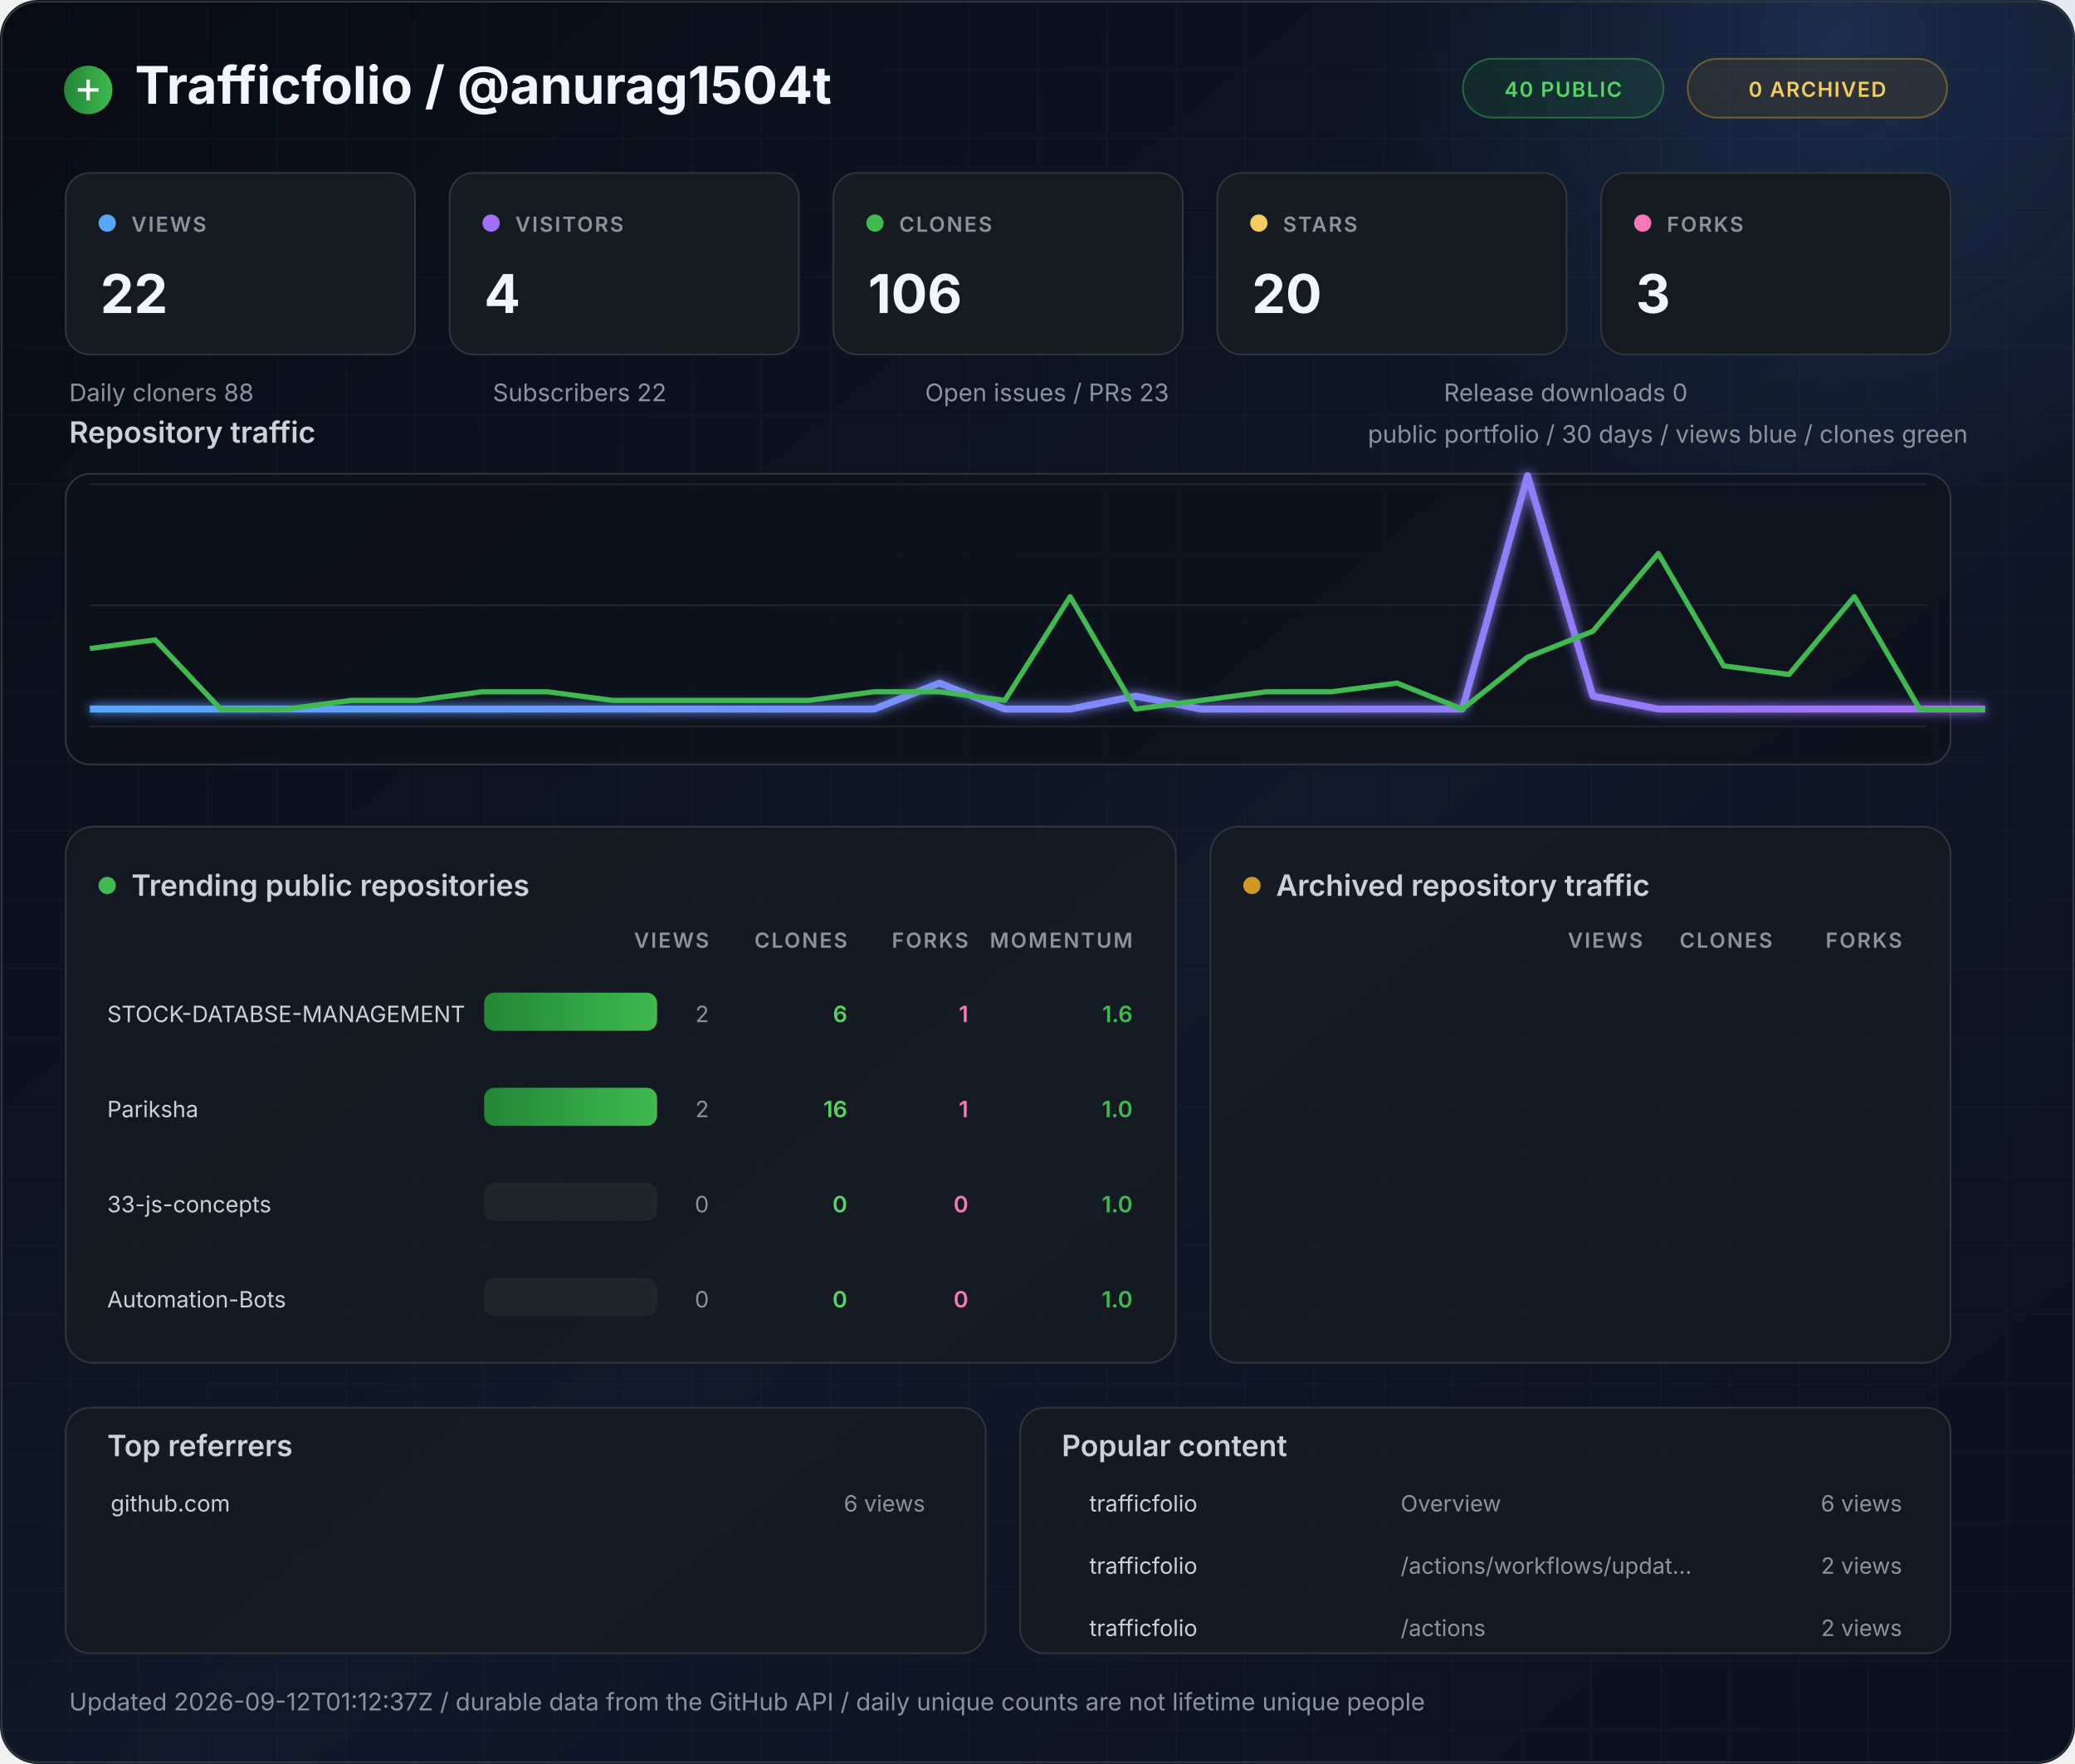
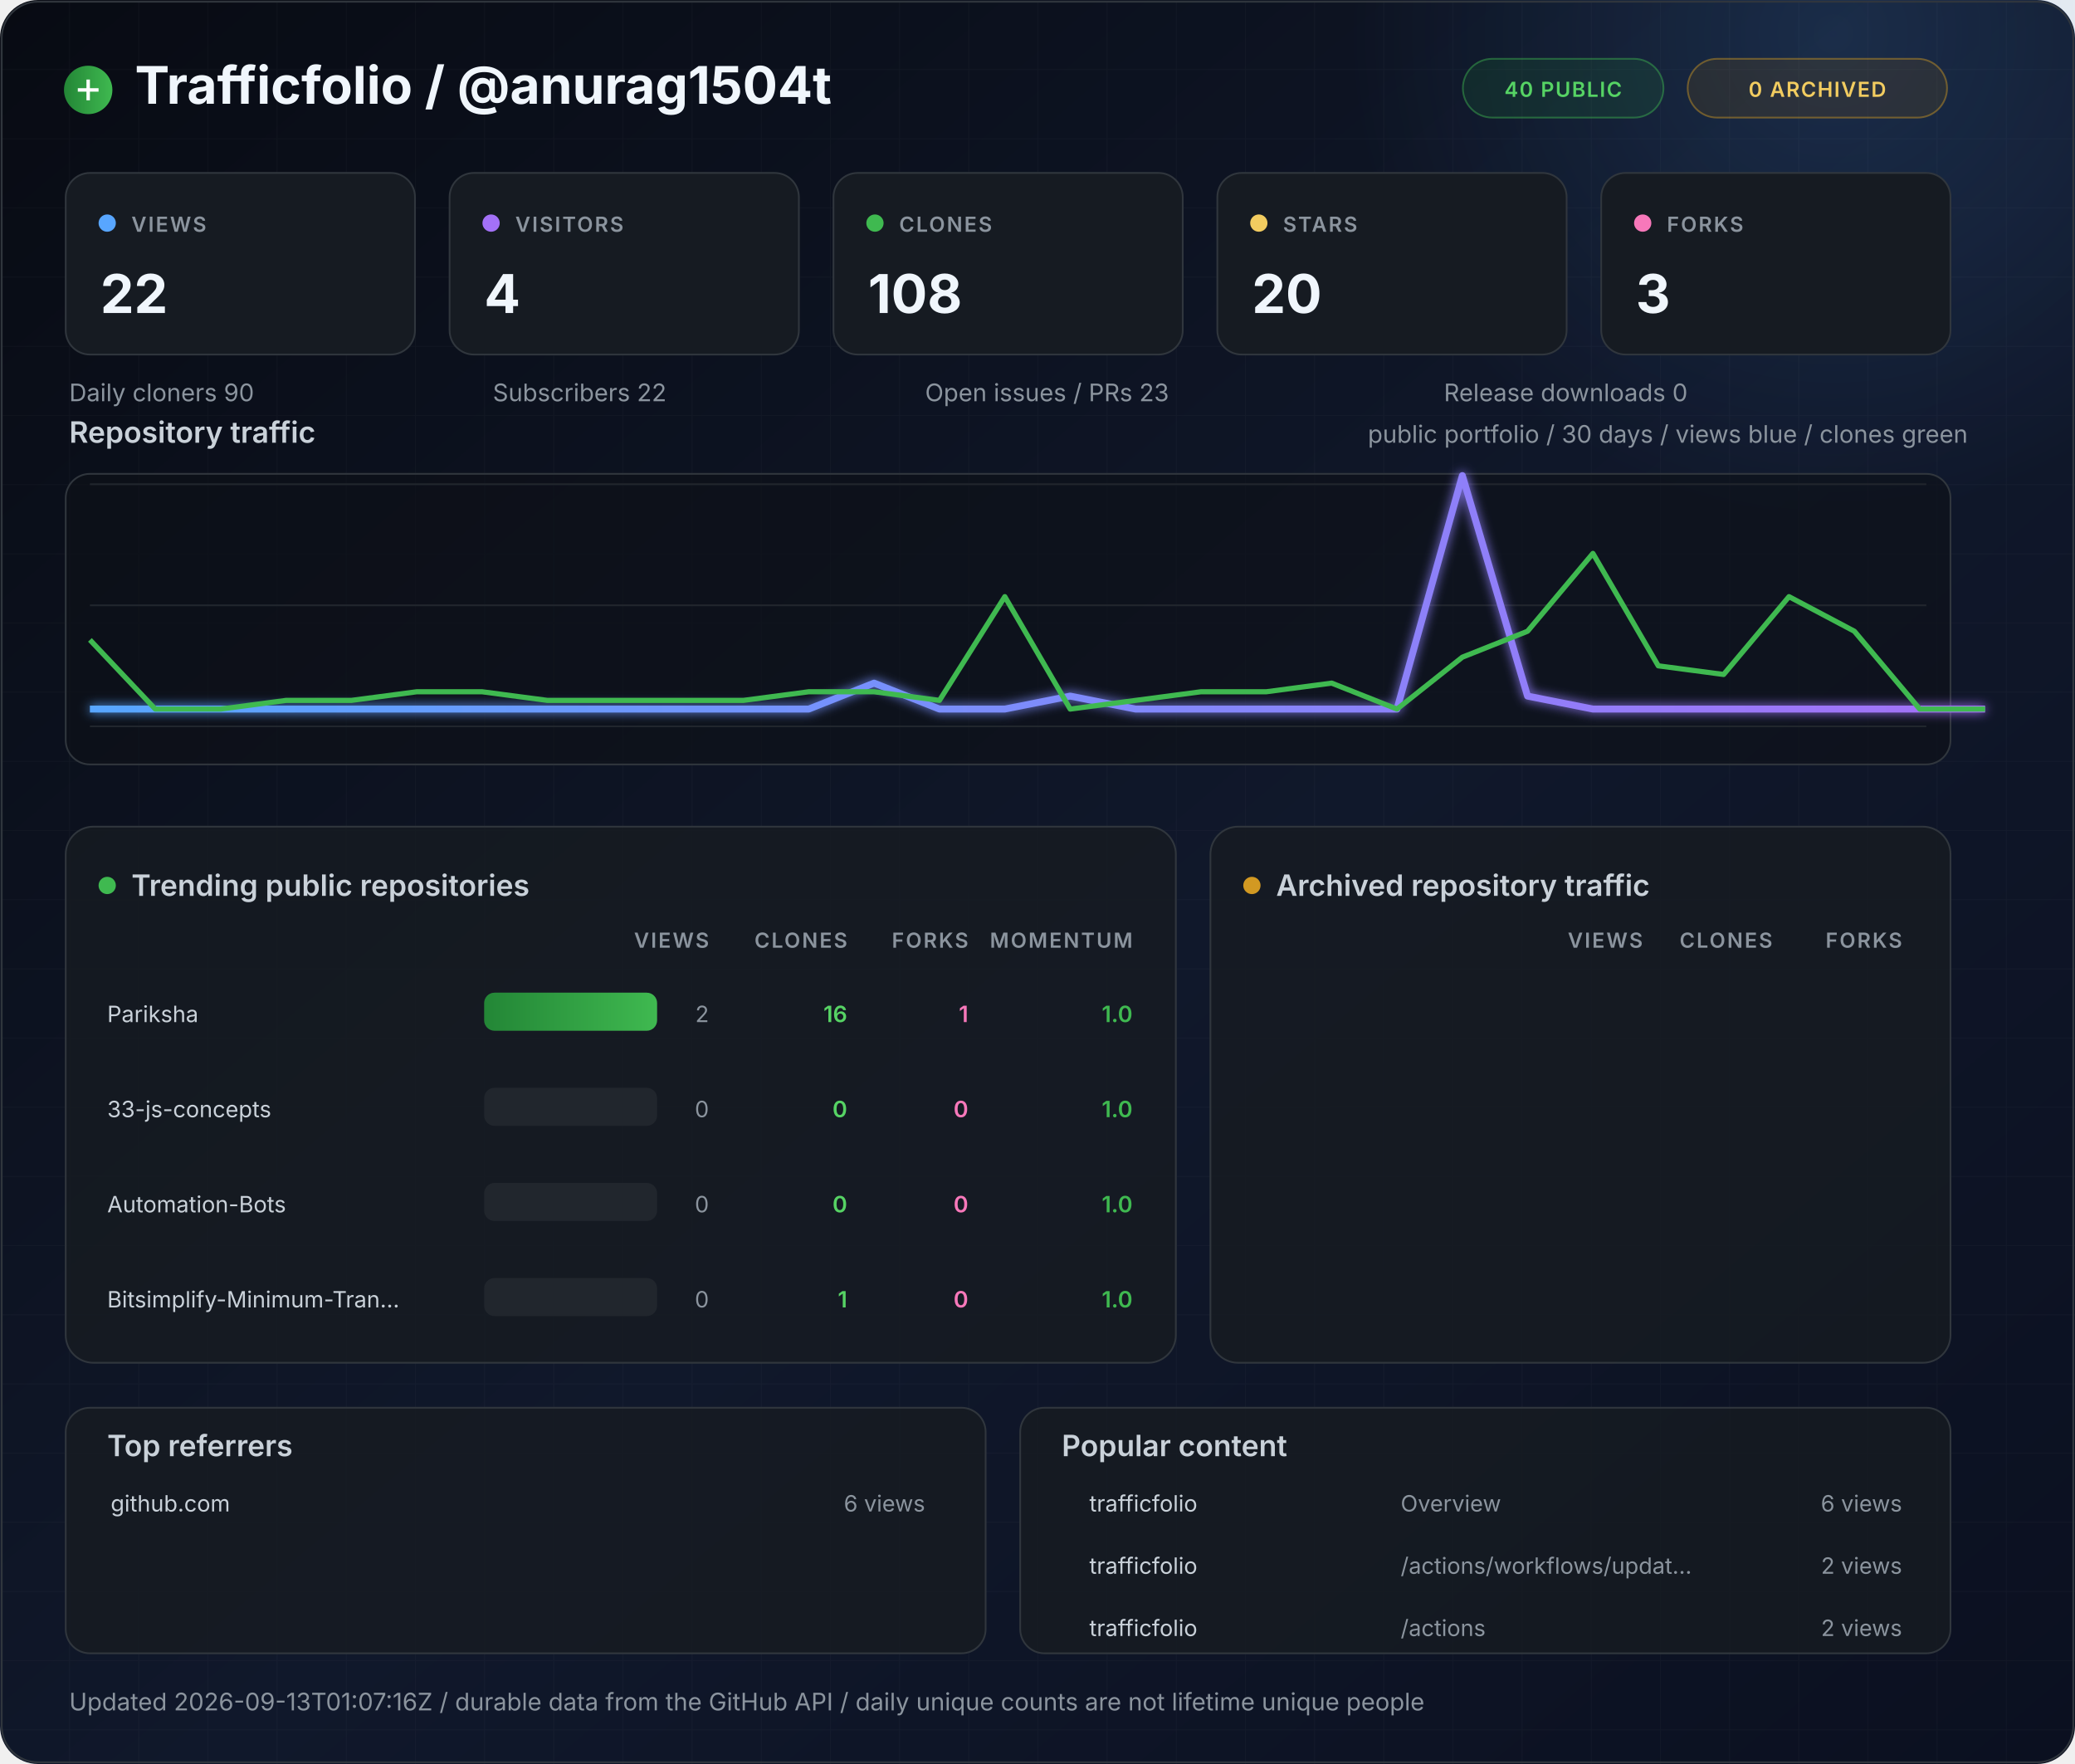
<svg xmlns="http://www.w3.org/2000/svg" width="1200" height="1020" viewBox="0 0 1200 1020" role="img" aria-label="Trafficfolio GitHub analytics dashboard for anurag1504t">
  <defs>
    <linearGradient id="bg" x1="0" y1="0" x2="1" y2="1">
      <stop stop-color="#080b13" />
      <stop offset=".55" stop-color="#10182b" />
      <stop offset="1" stop-color="#0b1020" />
    </linearGradient>
    <linearGradient id="line" x1="0" y1="0" x2="1" y2="0">
      <stop stop-color="#58a6ff" />
      <stop offset="1" stop-color="#a371f7" />
    </linearGradient>
    <linearGradient id="bar" x1="0" y1="0" x2="1" y2="0">
      <stop stop-color="#238636" />
      <stop offset="1" stop-color="#3fb950" />
    </linearGradient>
    <linearGradient id="archiveBar" x1="0" y1="0" x2="1" y2="0">
      <stop stop-color="#9e6a03" />
      <stop offset="1" stop-color="#f2cc60" />
    </linearGradient>
    <radialGradient id="ambient">
      <stop stop-color="#58a6ff" stop-opacity=".16" />
      <stop offset="1" stop-color="#58a6ff" stop-opacity="0" />
    </radialGradient>
    <pattern id="grid" width="40" height="40" patternUnits="userSpaceOnUse">
      <path d="M40 0H0V40" fill="none" stroke="#ffffff" stroke-opacity=".025" />
    </pattern>
    <filter id="glow">
      <feGaussianBlur stdDeviation="3" result="b" />
      <feMerge>
        <feMergeNode in="b" />
        <feMergeNode in="SourceGraphic" />
      </feMerge>
    </filter>
    <style>
    .title{font:750 30px -apple-system,BlinkMacSystemFont,"Segoe UI",sans-serif;fill:#f0f6fc}
    .subtitle{font:14px -apple-system,BlinkMacSystemFont,"Segoe UI",sans-serif;fill:#8b949e}
    .label{font:600 12px -apple-system,BlinkMacSystemFont,"Segoe UI",sans-serif;fill:#8b949e;letter-spacing:1px}
    .metric{font:700 31px -apple-system,BlinkMacSystemFont,"Segoe UI",sans-serif;fill:#f0f6fc}
    .section{font:600 17px -apple-system,BlinkMacSystemFont,"Segoe UI",sans-serif;fill:#c9d1d9}
    .repo,.value,.trend,.archive,.clone,.fork{font:13px -apple-system,BlinkMacSystemFont,"Segoe UI",sans-serif;fill:#c9d1d9}
    .value{fill:#8b949e} .trend{fill:#3fb950;font-weight:600} .archive{fill:#d29922}
    .clone{fill:#56d364;font-weight:600} .fork{fill:#f778ba;font-weight:600}
    .pill{font:600 12px -apple-system,BlinkMacSystemFont,"Segoe UI",sans-serif;letter-spacing:.7px}
  </style>
  </defs>
  <rect width="1200" height="1020" rx="22" fill="url(#bg)" />
  <rect width="1200" height="1020" rx="22" fill="url(#grid)" />
  <circle cx="1060" cy="20" r="280" fill="url(#ambient)" />
  <rect x="1" y="1" width="1198" height="1018" rx="21" fill="none" stroke="#30363d" />
  <circle cx="51" cy="52" r="14" fill="url(#bar)" />
  <path d="M45 52h12M51 46v12" stroke="#fff" stroke-width="2" />
  <text x="78" y="60" class="title">Trafficfolio / @anurag1504t</text>
  <rect x="846" y="34" width="116" height="34" rx="17" fill="#238636" fill-opacity=".16" stroke="#3fb950" stroke-opacity=".45" />
  <text x="904" y="56" text-anchor="middle" class="pill" fill="#56d364">40 PUBLIC</text>
  <rect x="976" y="34" width="150" height="34" rx="17" fill="#9e6a03" fill-opacity=".14" stroke="#d29922" stroke-opacity=".45" />
  <text x="1051" y="56" text-anchor="middle" class="pill" fill="#f2cc60">0 ARCHIVED</text>
  <rect x="38" y="100" width="202" height="105" rx="14" fill="#161b22" stroke="#30363d" />
  <circle cx="62" cy="129" r="5" fill="#58a6ff" />
  <text x="76" y="134" class="label">VIEWS</text>
  <text x="58" y="181" class="metric">22</text>
  <rect x="260" y="100" width="202" height="105" rx="14" fill="#161b22" stroke="#30363d" />
  <circle cx="284" cy="129" r="5" fill="#a371f7" />
  <text x="298" y="134" class="label">VISITORS</text>
  <text x="280" y="181" class="metric">4</text>
  <rect x="482" y="100" width="202" height="105" rx="14" fill="#161b22" stroke="#30363d" />
  <circle cx="506" cy="129" r="5" fill="#3fb950" />
  <text x="520" y="134" class="label">CLONES</text>
-   <text x="502" y="181" class="metric">106</text>
+   <text x="502" y="181" class="metric">108</text>
  <rect x="704" y="100" width="202" height="105" rx="14" fill="#161b22" stroke="#30363d" />
  <circle cx="728" cy="129" r="5" fill="#f2cc60" />
  <text x="742" y="134" class="label">STARS</text>
  <text x="724" y="181" class="metric">20</text>
  <rect x="926" y="100" width="202" height="105" rx="14" fill="#161b22" stroke="#30363d" />
  <circle cx="950" cy="129" r="5" fill="#f778ba" />
  <text x="964" y="134" class="label">FORKS</text>
  <text x="946" y="181" class="metric">3</text>
-   <text x="40" y="232" class="subtitle">Daily cloners 88</text>
+   <text x="40" y="232" class="subtitle">Daily cloners 90</text>
  <text x="285" y="232" class="subtitle">Subscribers 22</text>
  <text x="535" y="232" class="subtitle">Open issues / PRs 23</text>
  <text x="835" y="232" class="subtitle">Release downloads 0</text>
  <text x="40" y="256" class="section">Repository traffic</text>
  <text x="1138" y="256" text-anchor="end" class="subtitle">public portfolio / 30 days / views blue / clones green</text>
  <rect x="38" y="274" width="1090" height="168" rx="14" fill="#0d1117" fill-opacity=".62" stroke="#30363d" />
  <line x1="52" y1="420" x2="1114" y2="420" stroke="#21262d" />
  <line x1="52" y1="350" x2="1114" y2="350" stroke="#21262d" />
  <line x1="52" y1="280" x2="1114" y2="280" stroke="#21262d" />
-   <polyline points="52.0,410.0 89.8,410.0 127.6,410.0 165.4,410.0 203.2,410.0 241.0,410.0 278.8,410.0 316.6,410.0 354.3,410.0 392.1,410.0 429.9,410.0 467.7,410.0 505.5,410.0 543.3,395.0 581.1,410.0 618.9,410.0 656.7,402.5 694.5,410.0 732.3,410.0 770.1,410.0 807.9,410.0 845.7,410.0 883.4,275.0 921.2,402.5 959.0,410.0 996.8,410.0 1034.6,410.0 1072.4,410.0 1110.2,410.0 1148.0,410.0" fill="none" stroke="url(#line)" stroke-width="4" stroke-linejoin="round" filter="url(#glow)" />
-   <polyline points="52.0,375.0 89.8,370.0 127.6,410.0 165.4,410.0 203.2,405.0 241.0,405.0 278.8,400.0 316.6,400.0 354.3,405.0 392.1,405.0 429.9,405.0 467.7,405.0 505.5,400.0 543.3,400.0 581.1,405.0 618.9,345.0 656.7,410.0 694.5,405.0 732.3,400.0 770.1,400.0 807.9,395.0 845.7,410.0 883.4,380.0 921.2,365.0 959.0,320.0 996.8,385.0 1034.6,390.0 1072.4,345.0 1110.2,410.0 1148.0,410.0" fill="none" stroke="#3fb950" stroke-width="3" stroke-linejoin="round" />
+   <polyline points="52.0,410.0 89.8,410.0 127.6,410.0 165.4,410.0 203.2,410.0 241.0,410.0 278.8,410.0 316.6,410.0 354.3,410.0 392.1,410.0 429.9,410.0 467.7,410.0 505.5,395.0 543.3,410.0 581.1,410.0 618.9,402.5 656.7,410.0 694.5,410.0 732.3,410.0 770.1,410.0 807.9,410.0 845.7,275.0 883.4,402.5 921.2,410.0 959.0,410.0 996.8,410.0 1034.6,410.0 1072.4,410.0 1110.2,410.0 1148.0,410.0" fill="none" stroke="url(#line)" stroke-width="4" stroke-linejoin="round" filter="url(#glow)" />
+   <polyline points="52.0,370.0 89.8,410.0 127.6,410.0 165.4,405.0 203.2,405.0 241.0,400.0 278.8,400.0 316.6,405.0 354.3,405.0 392.1,405.0 429.9,405.0 467.7,400.0 505.5,400.0 543.3,405.0 581.1,345.0 618.9,410.0 656.7,405.0 694.5,400.0 732.3,400.0 770.1,395.0 807.9,410.0 845.7,380.0 883.4,365.0 921.2,320.0 959.0,385.0 996.8,390.0 1034.6,345.0 1072.4,365.0 1110.2,410.0 1148.0,410.0" fill="none" stroke="#3fb950" stroke-width="3" stroke-linejoin="round" />
  <rect x="38" y="478" width="642" height="310" rx="16" fill="#161b22" fill-opacity=".82" stroke="#30363d" />
  <circle cx="62" cy="512" r="5" fill="#3fb950" />
  <text x="76" y="518" class="section">Trending public repositories</text>
  <text x="410" y="548" text-anchor="end" class="label">VIEWS</text>
  <text x="490" y="548" text-anchor="end" class="label">CLONES</text>
  <text x="560" y="548" text-anchor="end" class="label">FORKS</text>
  <text x="655" y="548" text-anchor="end" class="label">MOMENTUM</text>
-   <text x="62" y="591" class="repo">STOCK-DATABSE-MANAGEMENT</text>
+   <text x="62" y="591" class="repo">Pariksha</text>
  <rect x="280" y="574" width="100" height="22" rx="6" fill="#21262d" />
  <rect x="280" y="574" width="100" height="22" rx="6" fill="url(#bar)" />
  <text x="410" y="591" text-anchor="end" class="value">2</text>
-   <text x="490" y="591" text-anchor="end" class="clone">6</text>
+   <text x="490" y="591" text-anchor="end" class="clone">16</text>
  <text x="560" y="591" text-anchor="end" class="fork">1</text>
-   <text x="655" y="591" text-anchor="end" class="trend">1.6</text>
-   <text x="62" y="646" class="repo">Pariksha</text>
+   <text x="655" y="591" text-anchor="end" class="trend">1.0</text>
+   <text x="62" y="646" class="repo">33-js-concepts</text>
  <rect x="280" y="629" width="100" height="22" rx="6" fill="#21262d" />
-   <rect x="280" y="629" width="100" height="22" rx="6" fill="url(#bar)" />
-   <text x="410" y="646" text-anchor="end" class="value">2</text>
-   <text x="490" y="646" text-anchor="end" class="clone">16</text>
-   <text x="560" y="646" text-anchor="end" class="fork">1</text>
+   <rect x="280" y="629" width="0" height="22" rx="6" fill="url(#bar)" />
+   <text x="410" y="646" text-anchor="end" class="value">0</text>
+   <text x="490" y="646" text-anchor="end" class="clone">0</text>
+   <text x="560" y="646" text-anchor="end" class="fork">0</text>
  <text x="655" y="646" text-anchor="end" class="trend">1.0</text>
-   <text x="62" y="701" class="repo">33-js-concepts</text>
+   <text x="62" y="701" class="repo">Automation-Bots</text>
  <rect x="280" y="684" width="100" height="22" rx="6" fill="#21262d" />
  <rect x="280" y="684" width="0" height="22" rx="6" fill="url(#bar)" />
  <text x="410" y="701" text-anchor="end" class="value">0</text>
  <text x="490" y="701" text-anchor="end" class="clone">0</text>
  <text x="560" y="701" text-anchor="end" class="fork">0</text>
  <text x="655" y="701" text-anchor="end" class="trend">1.0</text>
-   <text x="62" y="756" class="repo">Automation-Bots</text>
+   <text x="62" y="756" class="repo">Bitsimplify-Minimum-Tran...</text>
  <rect x="280" y="739" width="100" height="22" rx="6" fill="#21262d" />
  <rect x="280" y="739" width="0" height="22" rx="6" fill="url(#bar)" />
  <text x="410" y="756" text-anchor="end" class="value">0</text>
-   <text x="490" y="756" text-anchor="end" class="clone">0</text>
+   <text x="490" y="756" text-anchor="end" class="clone">1</text>
  <text x="560" y="756" text-anchor="end" class="fork">0</text>
  <text x="655" y="756" text-anchor="end" class="trend">1.0</text>
  <rect x="700" y="478" width="428" height="310" rx="16" fill="#161b22" fill-opacity=".82" stroke="#30363d" />
  <circle cx="724" cy="512" r="5" fill="#d29922" />
  <text x="738" y="518" class="section">Archived repository traffic</text>
  <text x="950" y="548" text-anchor="end" class="label">VIEWS</text>
  <text x="1025" y="548" text-anchor="end" class="label">CLONES</text>
  <text x="1100" y="548" text-anchor="end" class="label">FORKS</text>
  <rect x="38" y="814" width="532" height="142" rx="14" fill="#161b22" fill-opacity=".82" stroke="#30363d" />
  <text x="62" y="842" class="section">Top referrers</text>
  <text x="64" y="874" class="repo">github.com</text>
  <text x="535" y="874" text-anchor="end" class="value">6 views</text>
  <rect x="590" y="814" width="538" height="142" rx="14" fill="#161b22" fill-opacity=".82" stroke="#30363d" />
  <text x="614" y="842" class="section">Popular content</text>
  <text x="630" y="874" class="repo">trafficfolio</text>
  <text x="810" y="874" class="value">Overview</text>
  <text x="1100" y="874" text-anchor="end" class="value">6 views</text>
  <text x="630" y="910" class="repo">trafficfolio</text>
  <text x="810" y="910" class="value">/actions/workflows/updat...</text>
  <text x="1100" y="910" text-anchor="end" class="value">2 views</text>
  <text x="630" y="946" class="repo">trafficfolio</text>
  <text x="810" y="946" class="value">/actions</text>
  <text x="1100" y="946" text-anchor="end" class="value">2 views</text>
-   <text x="40" y="989" class="subtitle">Updated 2026-09-12T01:12:37Z / durable data from the GitHub API / daily unique counts are not lifetime unique people</text>
+   <text x="40" y="989" class="subtitle">Updated 2026-09-13T01:07:16Z / durable data from the GitHub API / daily unique counts are not lifetime unique people</text>
</svg>
